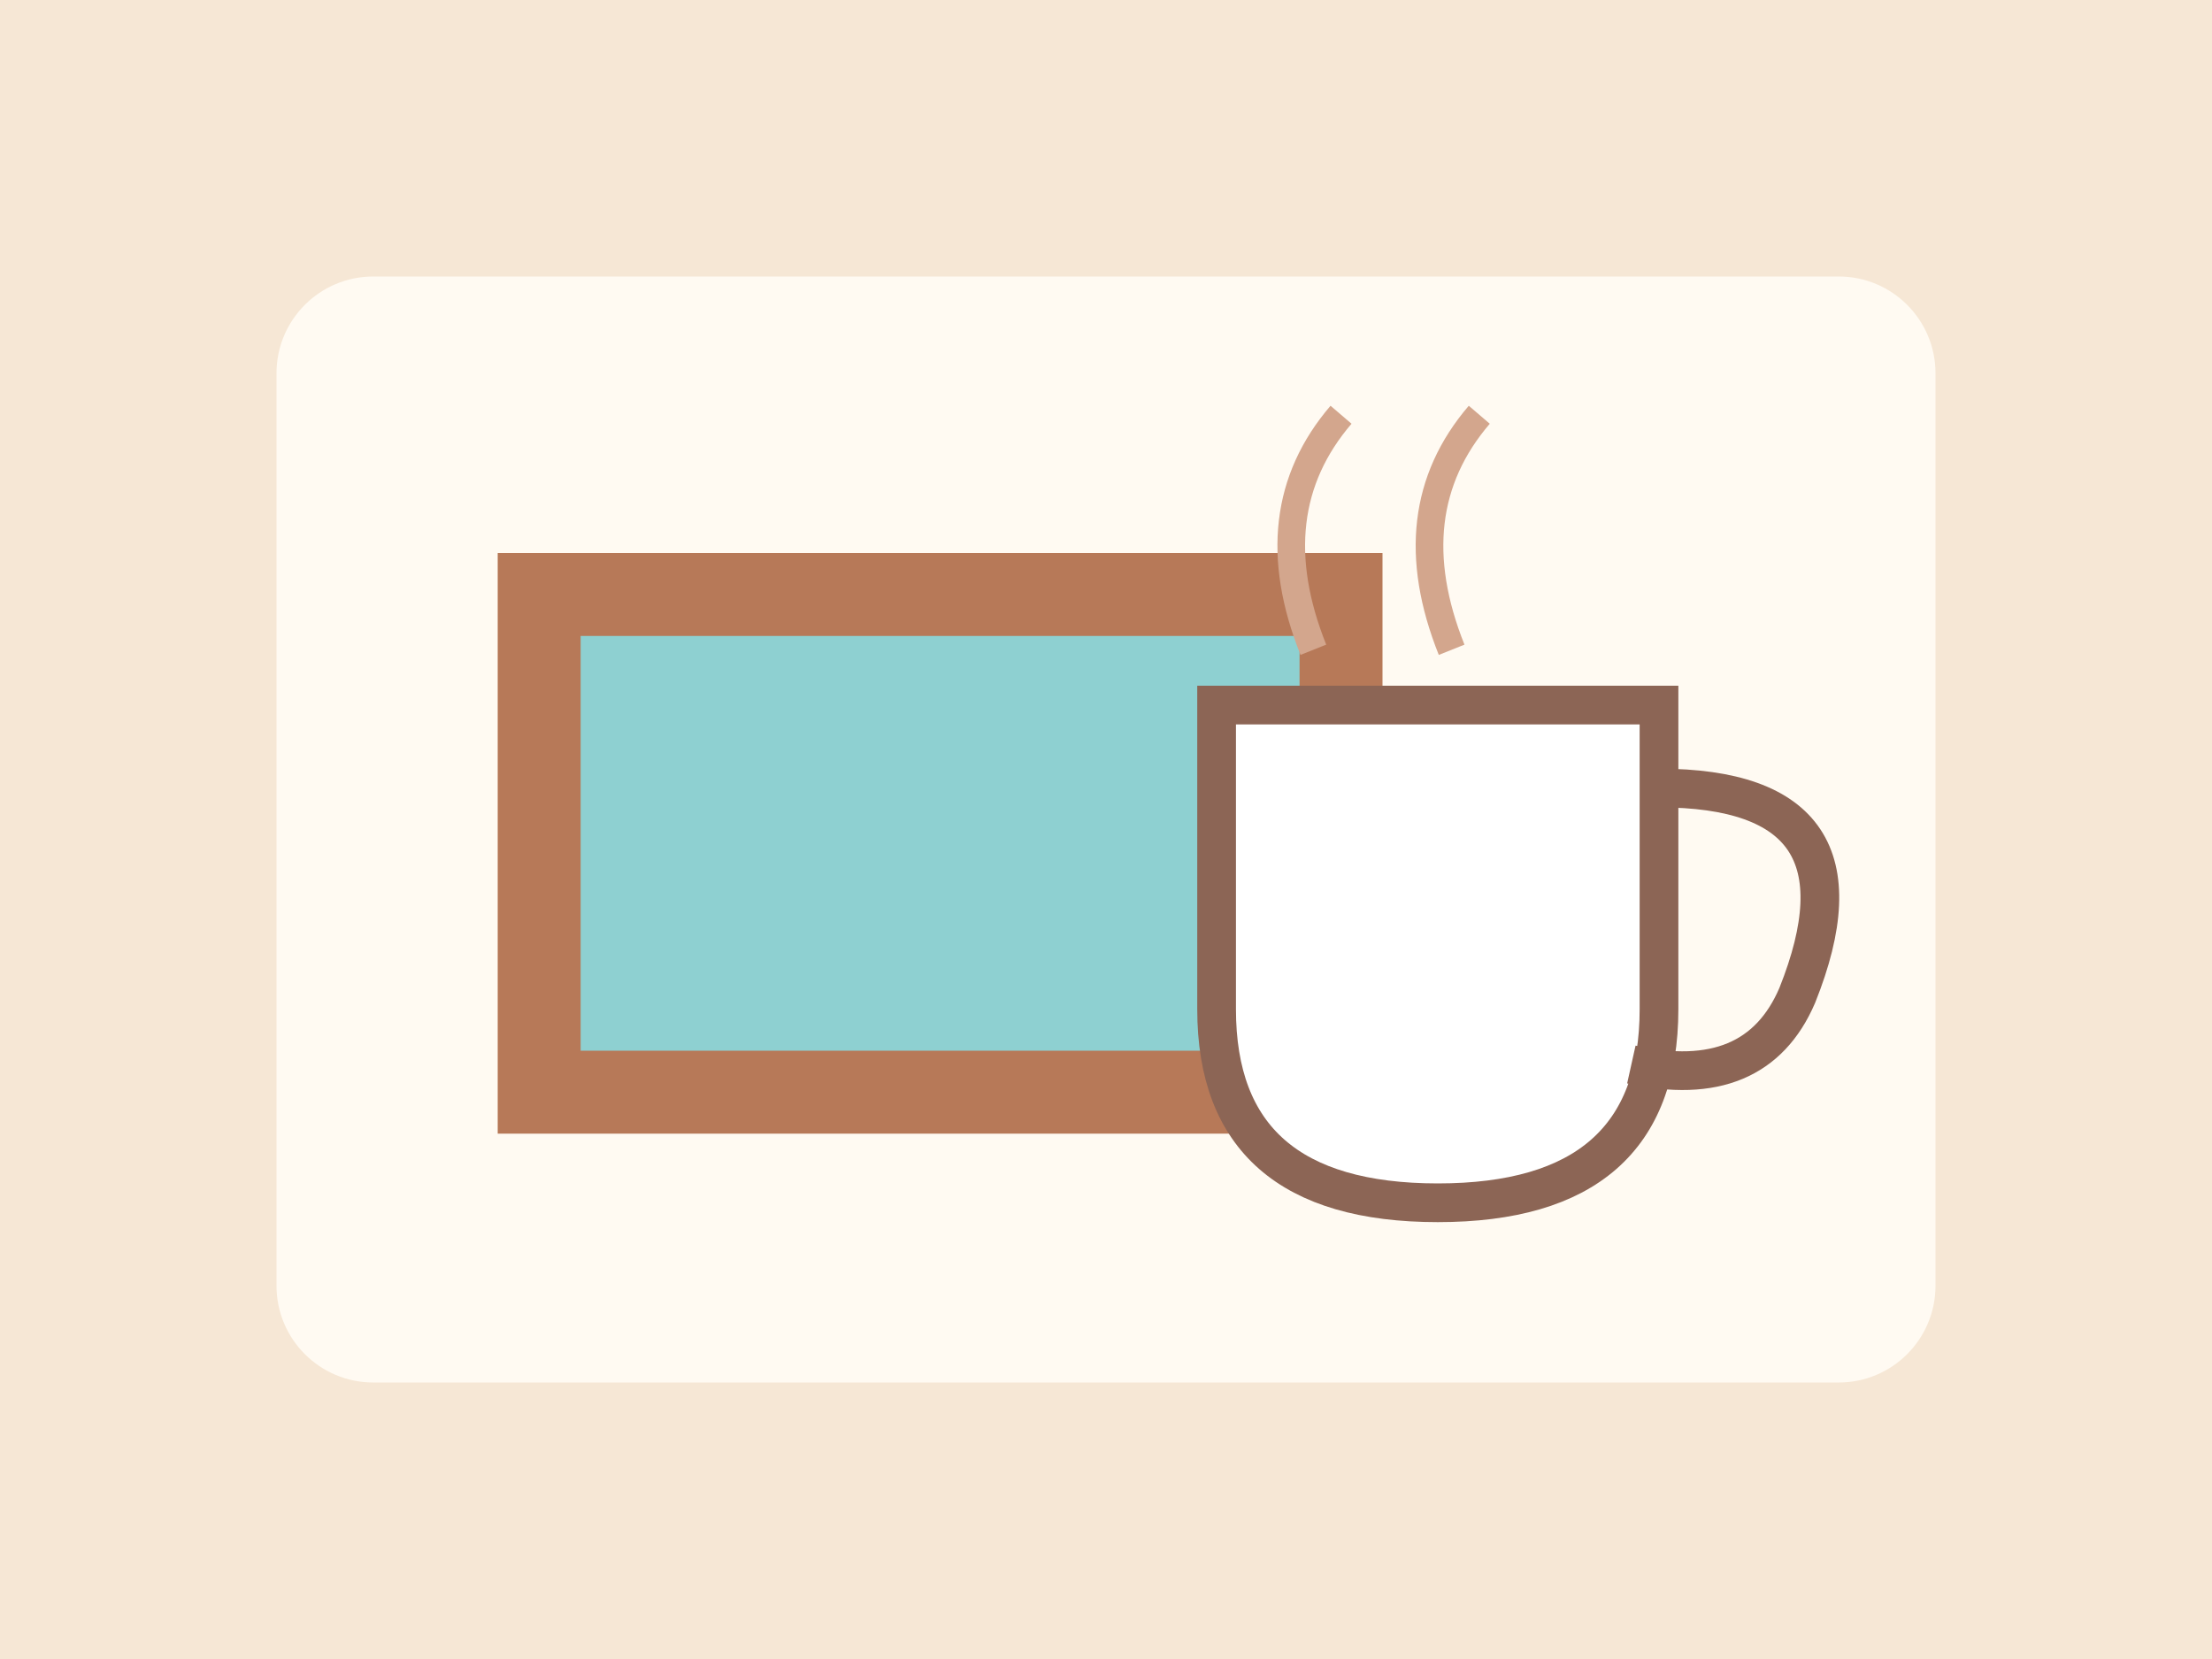
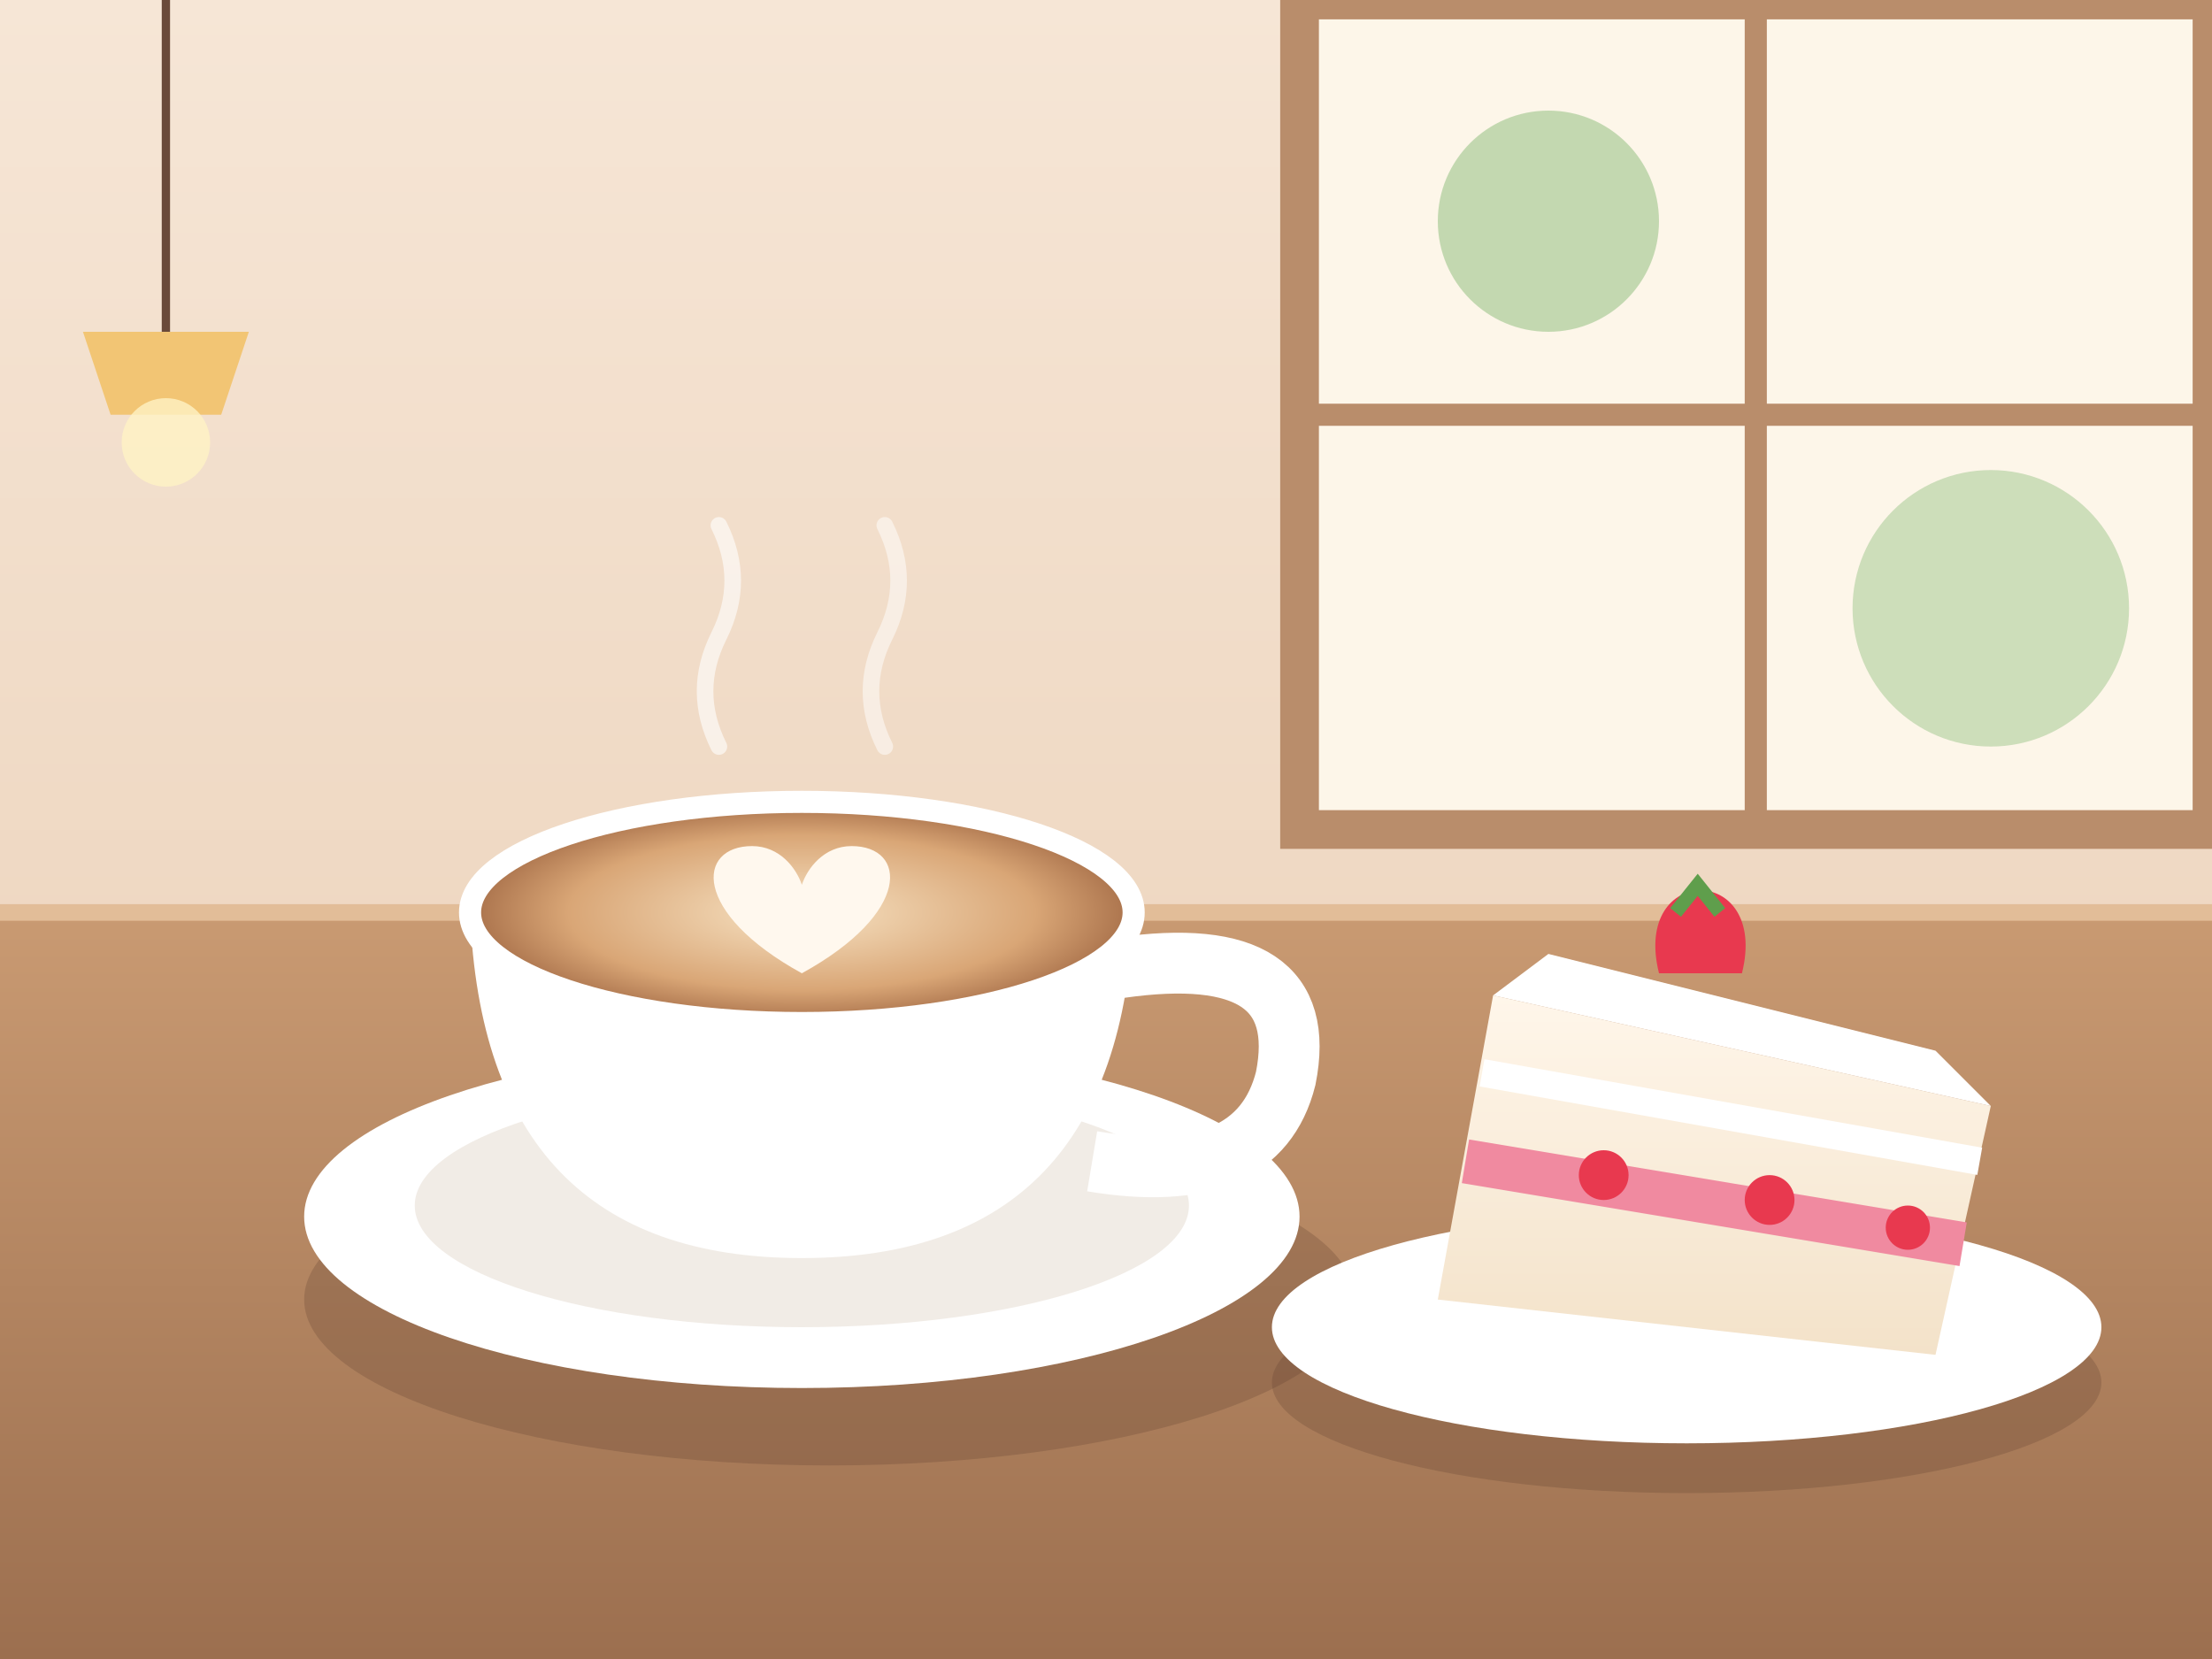
- <svg xmlns="http://www.w3.org/2000/svg" viewBox="0 0 800 600">
-   <rect width="800" height="600" fill="#f6e7d5" />
-   <rect x="100" y="100" width="600" height="400" rx="35" fill="#fffaf2" />
-   <path d="M180 200h320v210H180z" fill="#b77958" />
-   <path d="M210 230h260v150H210z" fill="#8ed0d1" />
-   <path d="M520 255h80v110q0 70-80 70t-80-70V255Z" fill="#fff" stroke="#8c6555" stroke-width="14" />
-   <path d="M600 285q80 0 50 75-15 35-60 25" fill="none" stroke="#8c6555" stroke-width="14" />
-   <path d="M475 235q-20-50 10-85m40 85q-20-50 10-85" fill="none" stroke="#d3a68d" stroke-width="10" />
+ <svg xmlns="http://www.w3.org/2000/svg" viewBox="0 0 800 600" preserveAspectRatio="xMidYMid slice">
+   <defs>
+     <linearGradient id="wall" x1="0" y1="0" x2="0" y2="1">
+       <stop offset="0" stop-color="#f6e6d6" />
+       <stop offset="1" stop-color="#e9cdb3" />
+     </linearGradient>
+     <linearGradient id="table" x1="0" y1="0" x2="0" y2="1">
+       <stop offset="0" stop-color="#c99a72" />
+       <stop offset="1" stop-color="#9c6f4f" />
+     </linearGradient>
+     <radialGradient id="latte" cx=".5" cy=".5" r=".5">
+       <stop offset="0" stop-color="#f7e3c4" stop-opacity="1" />
+       <stop offset="0.7" stop-color="#d9a676" stop-opacity="1" />
+       <stop offset="1" stop-color="#a8704a" stop-opacity="1" />
+     </radialGradient>
+     <linearGradient id="cake" x1="0" y1="0" x2="0" y2="1">
+       <stop offset="0" stop-color="#fff6ea" />
+       <stop offset="1" stop-color="#f3e2c9" />
+     </linearGradient>
+   </defs>
+   <rect width="800" height="600" fill="url(#wall)" />
+   <rect x="470" y="0" width="330" height="300" fill="#fdf6e9" />
+   <rect x="470" y="0" width="330" height="300" fill="none" stroke="#b98d6b" stroke-width="14" />
+   <path d="M635 0V300M470 150H800" stroke="#b98d6b" stroke-width="8" />
+   <circle cx="560" cy="80" r="40" fill="#9dc58b" opacity=".6" />
+   <circle cx="720" cy="220" r="50" fill="#9dc58b" opacity=".5" />
+   <path d="M60 0 v120" stroke="#6a4a3a" stroke-width="3" />
+   <path d="M30 120 h60 l-10 30 h-40Z" fill="#f2c574" />
+   <circle cx="60" cy="160" r="16" fill="#fff3c4" opacity=".8" />
+   <path d="M0 330 H800 V600 H0Z" fill="url(#table)" />
+   <path d="M0 330H800" stroke="#e2bd98" stroke-width="6" />
+   <ellipse cx="300" cy="470" rx="190" ry="60" fill="#5b3c2c" opacity=".25" />
+   <ellipse cx="290" cy="440" rx="180" ry="62" fill="#fff" />
+   <ellipse cx="290" cy="436" rx="140" ry="44" fill="#f1ece6" />
+   <path d="M170 330 Q175 455 290 455 Q405 455 410 330Z" fill="#fff" />
+   <path d="M405 350 q70 -10 60 40 q-10 40 -70 30" fill="none" stroke="#fff" stroke-width="22" />
+   <ellipse cx="290" cy="330" rx="120" ry="40" fill="url(#latte)" />
+   <ellipse cx="290" cy="330" rx="120" ry="40" fill="none" stroke="#fff" stroke-width="8" />
+   <path d="M290 352 C250 330 252 306 272 306 C282 306 288 314 290 320 C292 314 298 306 308 306 C328 306 330 330 290 352Z" fill="#fff8ee" />
+   <ellipse cx="610" cy="500" rx="150" ry="40" fill="#5b3c2c" opacity=".25" />
+   <ellipse cx="610" cy="480" rx="150" ry="42" fill="#fff" />
+   <path d="M520 470 L540 360 L720 400 L700 490Z" fill="url(#cake)" />
+   <path d="M530 420 L710 450" stroke="#f08aa0" stroke-width="16" />
+   <path d="M536 388 L716 420" stroke="#fff" stroke-width="10" />
+   <path d="M540 360 L720 400 L700 380 L560 345Z" fill="#fff" />
+   <path d="M600 352 c-10 -40 40 -40 30 0 z" fill="#e8394f" />
+   <path d="M606 330 l8 -10 l8 10" stroke="#5f9e4c" stroke-width="5" fill="none" />
+   <circle cx="580" cy="425" r="9" fill="#e8394f" />
+   <circle cx="640" cy="434" r="9" fill="#e8394f" />
+   <circle cx="690" cy="444" r="8" fill="#e8394f" />
+   <path d="M260 270 q-10 -20 0 -40 q10 -20 0 -40" stroke="#fff" stroke-opacity=".6" stroke-width="6" fill="none" stroke-linecap="round" />
+   <path d="M320 270 q-10 -20 0 -40 q10 -20 0 -40" stroke="#fff" stroke-opacity=".5" stroke-width="6" fill="none" stroke-linecap="round" />
</svg>
